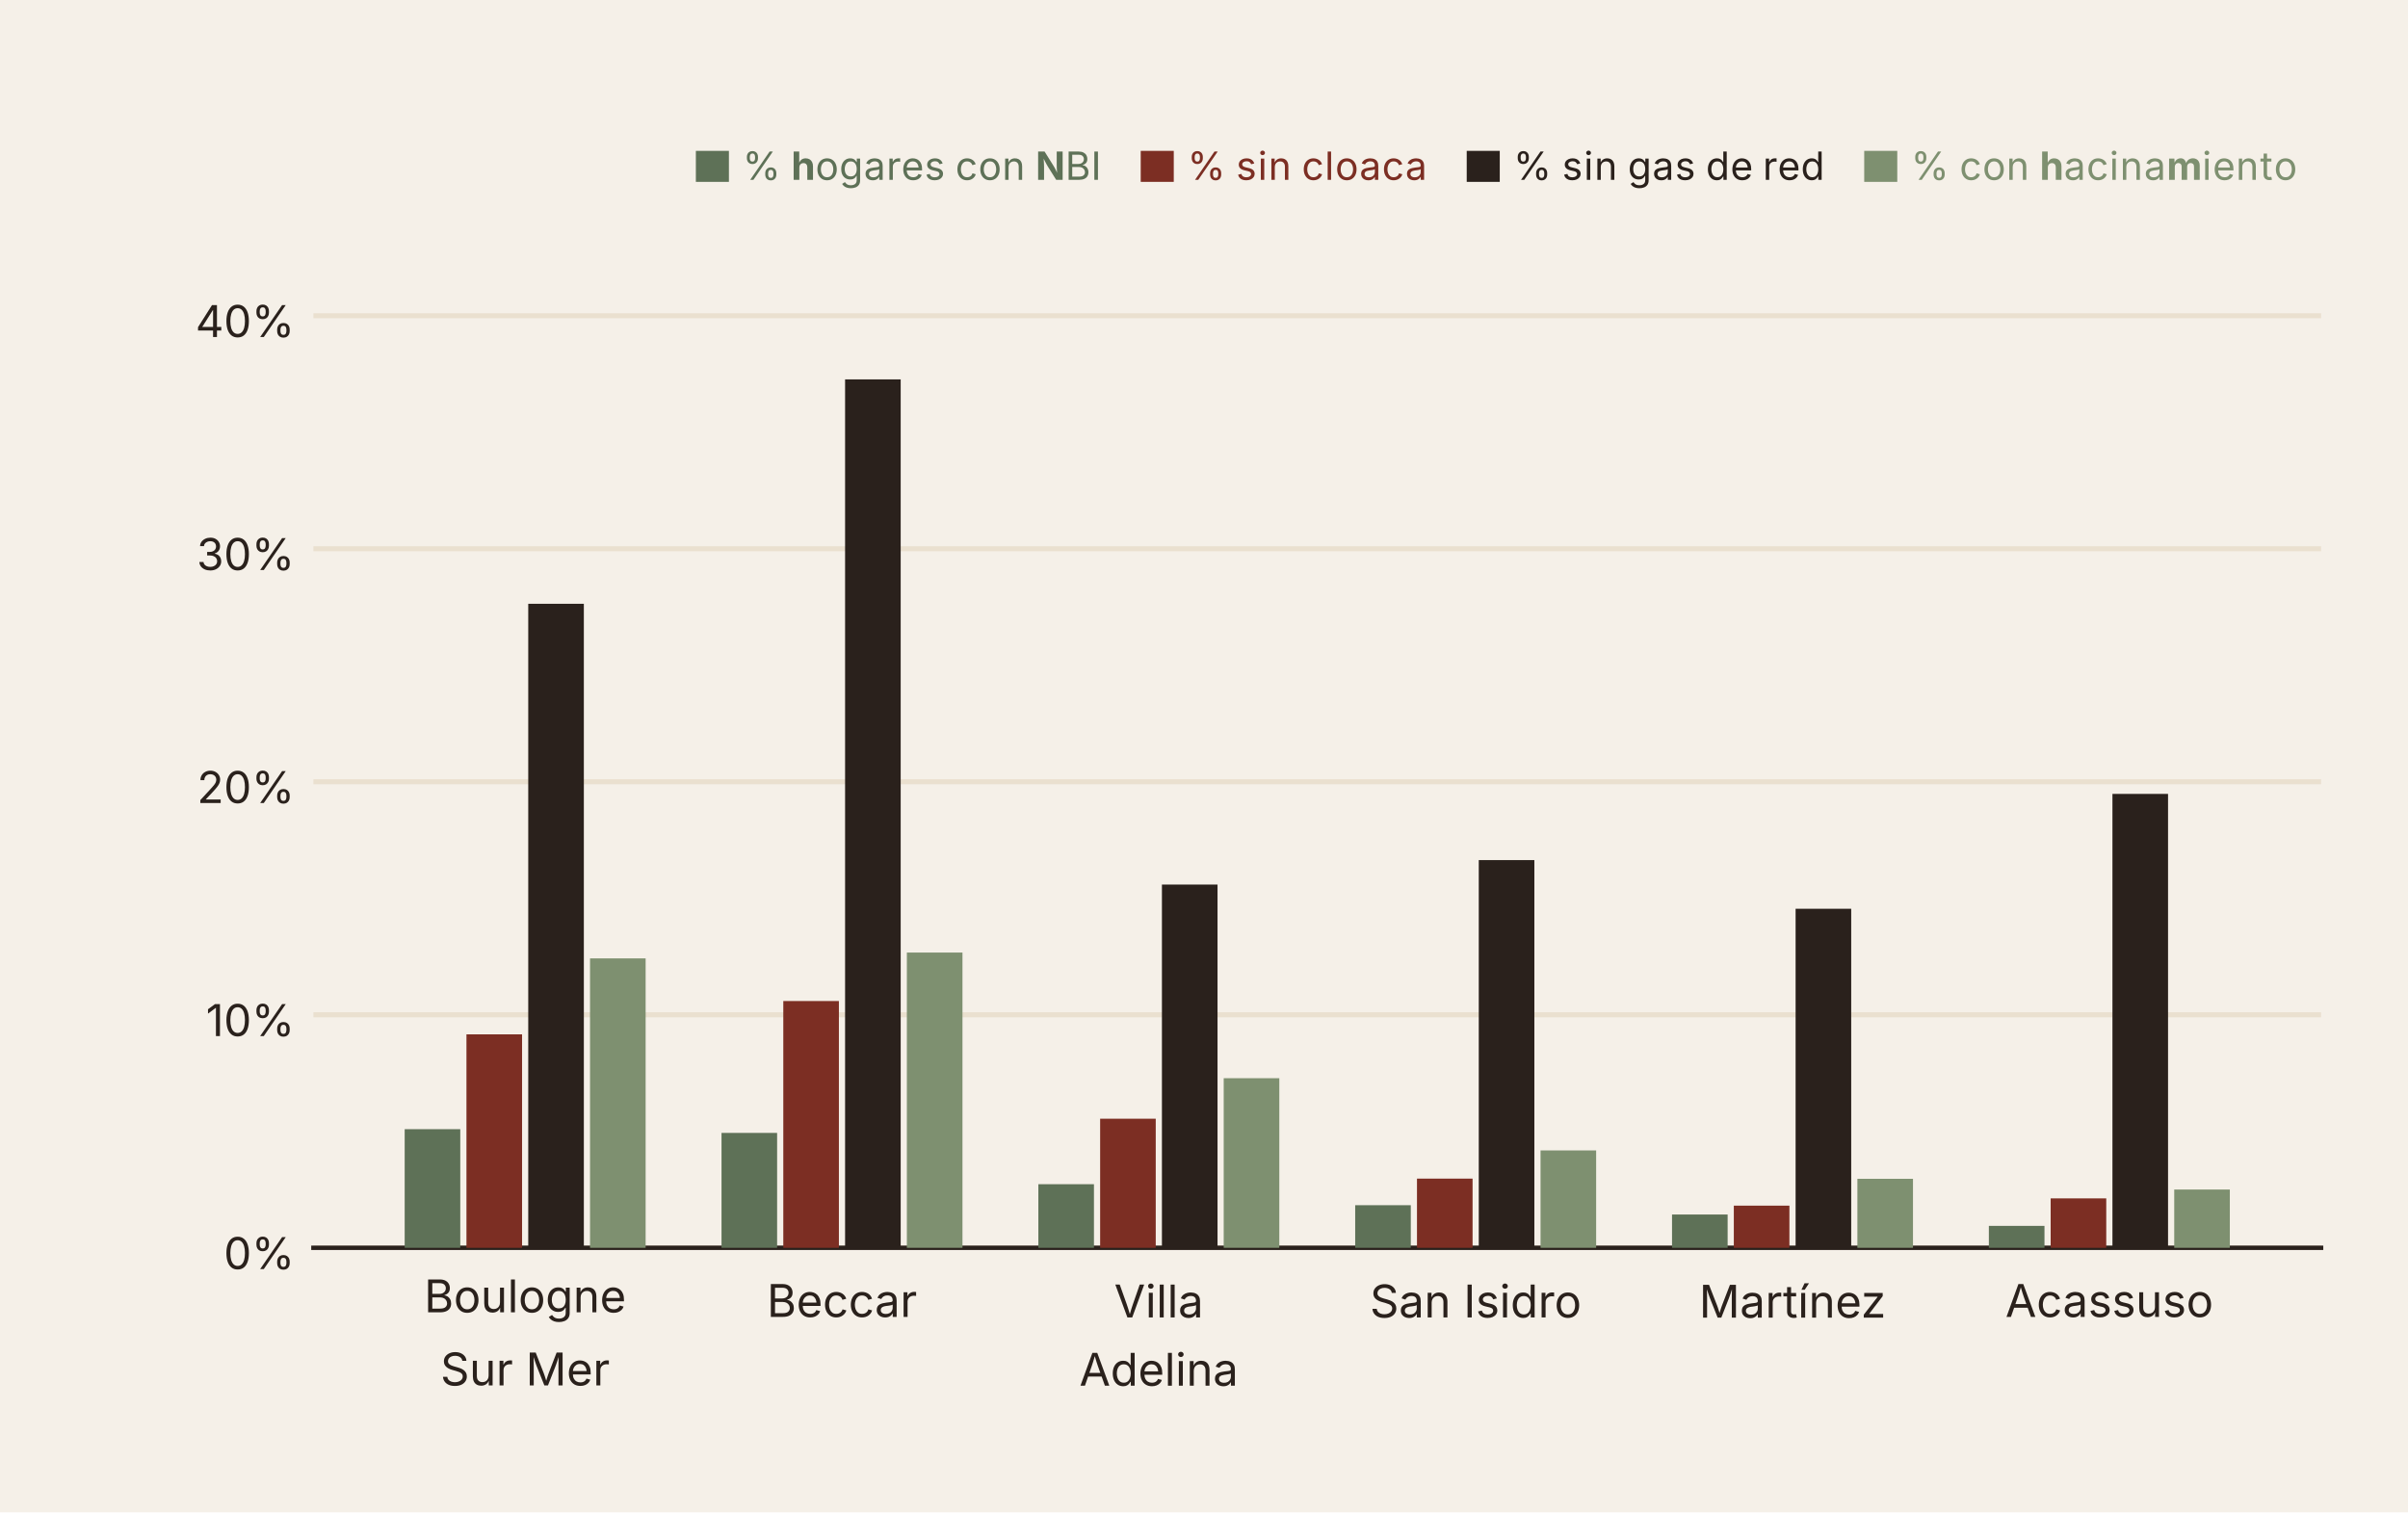
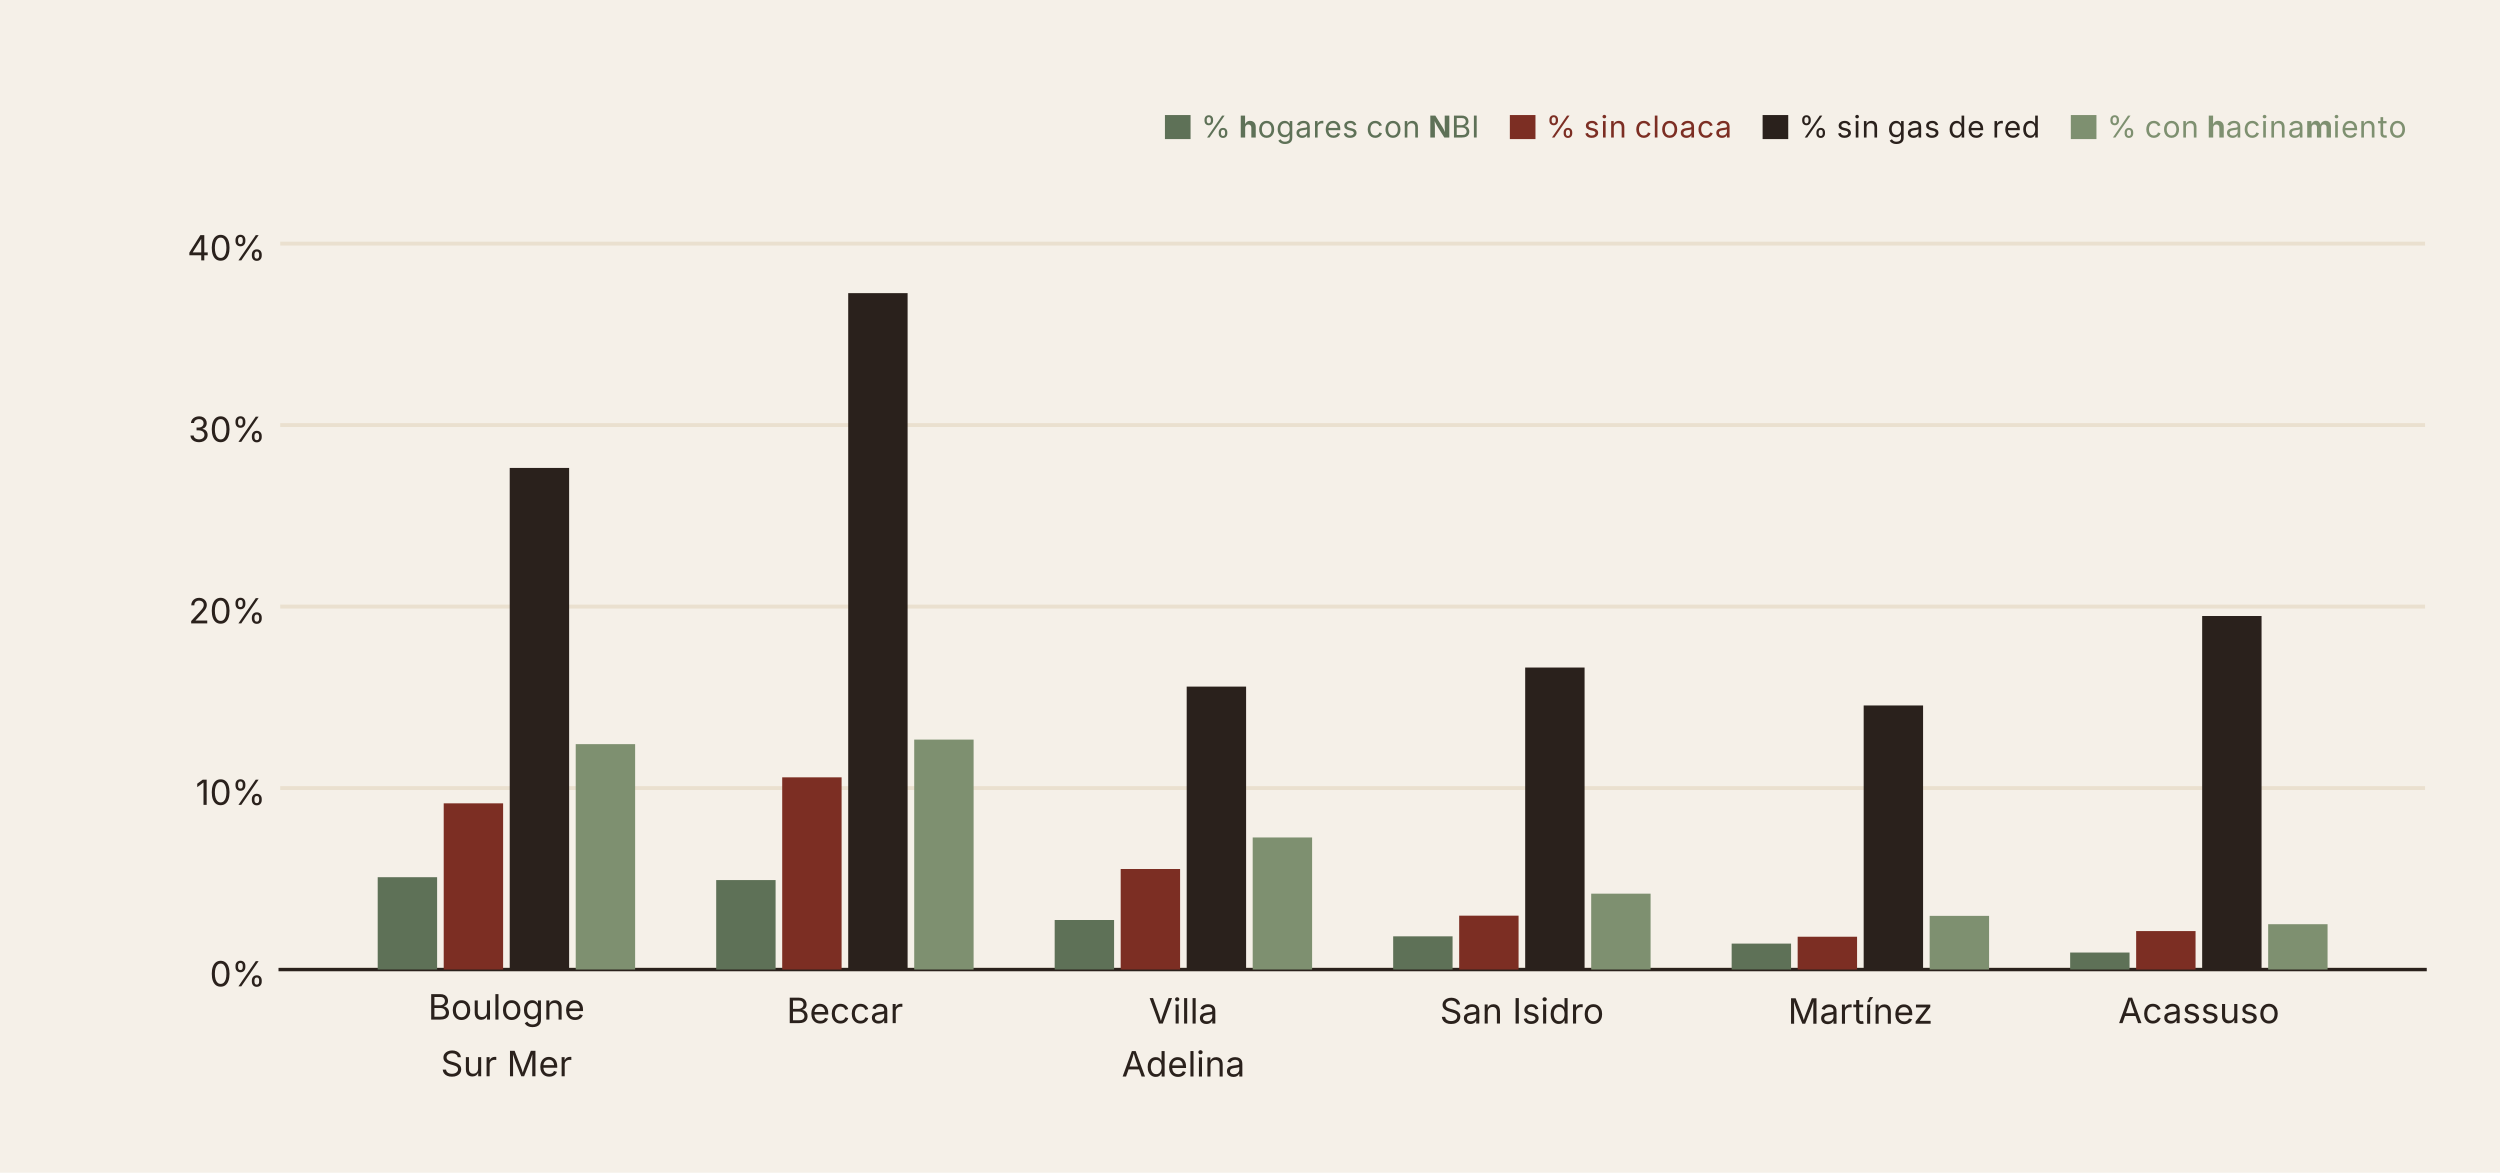
- <svg xmlns="http://www.w3.org/2000/svg" xmlns:xlink="http://www.w3.org/1999/xlink" width="384pt" height="241.2pt" viewBox="0 0 384 241.2" version="1.1">
+ <svg xmlns="http://www.w3.org/2000/svg" xmlns:xlink="http://www.w3.org/1999/xlink" width="514.175pt" height="241.2pt" viewBox="0 0 514.175 241.2" version="1.1">
  <defs>
    <style type="text/css">*{stroke-linejoin: round; stroke-linecap: butt}</style>
  </defs>
  <g id="figure_1">
    <g id="patch_1">
-       <path d="M 0 241.2  L 384 241.2  L 384 0  L 0 0  z " style="fill: #f5f0e8" />
+       <path d="M 0 241.2  L 514.175 241.2  L 514.175 0  L 0 0  z " style="fill: #f5f0e8" />
    </g>
    <g id="axes_1">
      <g id="patch_2">
-         <path d="M 49.98 199.01  L 370.14 199.01  L 370.14 18.954  L 49.98 18.954  z " style="fill: #f5f0e8" />
+         <path d="M 57.631 199.41  L 498.762 199.41  L 498.762 18.554  L 57.631 18.554  z " style="fill: #f5f0e8" />
      </g>
      <g id="matplotlib.axis_1">
        <g id="xtick_1">
          <g id="line2d_1" />
          <g id="text_1">
-             <g style="fill: #2a211c" transform="translate(67.63802 209.2974) scale(0.072 -0.072)">
+             <g style="fill: #2a211c" transform="translate(88.047 209.697) scale(0.072 -0.072)">
              <defs>
                <path id="Inter-Regular-41" d="M 563 0  L 563 4656  L 2213 4656  Q 2700 4656 3017 4489  Q 3334 4322 3489 4042  Q 3644 3763 3644 3422  Q 3644 3122 3537 2926  Q 3431 2731 3257 2615  Q 3084 2500 2881 2444  L 2881 2400  Q 3100 2388 3317 2250  Q 3534 2113 3679 1859  Q 3825 1606 3825 1241  Q 3825 891 3664 609  Q 3503 328 3159 164  Q 2816 0 2266 0  L 563 0  z M 1156 525  L 2250 525  Q 2794 525 3023 734  Q 3253 944 3253 1247  Q 3253 1481 3134 1678  Q 3016 1875 2798 1994  Q 2581 2113 2281 2113  L 1156 2113  L 1156 525  z M 1156 2613  L 2181 2613  Q 2431 2613 2634 2711  Q 2838 2809 2956 2989  Q 3075 3169 3075 3409  Q 3075 3713 2864 3922  Q 2653 4131 2200 4131  L 1156 4131  L 1156 2613  z " transform="scale(0.015625)" />
                <path id="Inter-Regular-316" d="M 1916 -75  Q 1441 -75 1083 150  Q 725 375 525 781  Q 325 1188 325 1725  Q 325 2272 525 2680  Q 725 3088 1083 3313  Q 1441 3538 1916 3538  Q 2394 3538 2753 3313  Q 3113 3088 3313 2680  Q 3513 2272 3513 1725  Q 3513 1188 3313 781  Q 3113 375 2753 150  Q 2394 -75 1916 -75  z M 1916 428  Q 2269 428 2497 609  Q 2725 791 2834 1086  Q 2944 1381 2944 1725  Q 2944 2072 2834 2370  Q 2725 2669 2497 2851  Q 2269 3034 1916 3034  Q 1566 3034 1341 2851  Q 1116 2669 1006 2372  Q 897 2075 897 1725  Q 897 1381 1006 1086  Q 1116 791 1341 609  Q 1566 428 1916 428  z " transform="scale(0.015625)" />
                <path id="Inter-Regular-393" d="M 1678 -44  Q 1325 -44 1058 101  Q 791 247 642 540  Q 494 834 494 1275  L 494 3494  L 1056 3494  L 1056 1322  Q 1056 919 1268 691  Q 1481 463 1847 463  Q 2097 463 2295 572  Q 2494 681 2609 892  Q 2725 1103 2725 1400  L 2725 3494  L 3291 3494  L 3291 0  L 2747 0  L 2747 847  L 2822 847  Q 2659 356 2361 156  Q 2063 -44 1678 -44  z " transform="scale(0.015625)" />
                <path id="Inter-Regular-2e0" d="M 1056 4656  L 1056 0  L 494 0  L 494 4656  L 1056 4656  z " transform="scale(0.015625)" />
                <path id="Inter-Regular-292" d="M 1909 -1381  Q 1522 -1381 1239 -1282  Q 956 -1184 768 -1021  Q 581 -859 472 -669  L 928 -375  Q 1003 -475 1114 -597  Q 1225 -719 1414 -805  Q 1603 -891 1909 -891  Q 2328 -891 2598 -691  Q 2869 -491 2869 -59  L 2869 641  L 2816 641  Q 2756 541 2648 403  Q 2541 266 2339 161  Q 2138 56 1800 56  Q 1381 56 1047 254  Q 713 453 519 834  Q 325 1216 325 1763  Q 325 2303 515 2701  Q 706 3100 1042 3319  Q 1378 3538 1813 3538  Q 2150 3538 2351 3427  Q 2553 3316 2662 3172  Q 2772 3028 2831 2934  L 2884 2934  L 2884 3494  L 3431 3494  L 3431 -91  Q 3431 -541 3228 -827  Q 3025 -1113 2679 -1247  Q 2334 -1381 1909 -1381  z M 1894 556  Q 2213 556 2431 701  Q 2650 847 2762 1120  Q 2875 1394 2875 1775  Q 2875 2147 2764 2430  Q 2653 2713 2434 2873  Q 2216 3034 1894 3034  Q 1563 3034 1341 2864  Q 1119 2694 1008 2409  Q 897 2125 897 1775  Q 897 1416 1009 1141  Q 1122 866 1344 711  Q 1566 556 1894 556  z " transform="scale(0.015625)" />
                <path id="Inter-Regular-305" d="M 1056 2094  L 1056 0  L 494 0  L 494 3494  L 1034 3494  L 1038 2647  L 959 2647  Q 1119 3131 1414 3334  Q 1709 3538 2106 3538  Q 2459 3538 2725 3392  Q 2991 3247 3139 2955  Q 3288 2663 3288 2219  L 3288 0  L 2725 0  L 2725 2172  Q 2725 2575 2514 2803  Q 2303 3031 1938 3031  Q 1688 3031 1488 2922  Q 1288 2813 1172 2603  Q 1056 2394 1056 2094  z " transform="scale(0.015625)" />
                <path id="Inter-Regular-266" d="M 1963 -75  Q 1456 -75 1089 150  Q 722 375 523 778  Q 325 1181 325 1719  Q 325 2256 519 2665  Q 713 3075 1067 3306  Q 1422 3538 1897 3538  Q 2175 3538 2445 3445  Q 2716 3353 2936 3148  Q 3156 2944 3287 2609  Q 3419 2275 3419 1791  L 3419 1556  L 706 1556  L 706 2031  L 3116 2031  L 2853 1856  Q 2853 2200 2745 2467  Q 2638 2734 2425 2886  Q 2213 3038 1897 3038  Q 1581 3038 1356 2883  Q 1131 2728 1012 2479  Q 894 2231 894 1947  L 894 1631  Q 894 1244 1028 973  Q 1163 703 1405 564  Q 1647 425 1966 425  Q 2172 425 2340 484  Q 2509 544 2631 664  Q 2753 784 2819 963  L 3363 813  Q 3281 550 3087 350  Q 2894 150 2608 37  Q 2322 -75 1963 -75  z " transform="scale(0.015625)" />
              </defs>
              <use xlink:href="#Inter-Regular-41" />
              <use xlink:href="#Inter-Regular-316" transform="translate(65.4375 0)" />
              <use xlink:href="#Inter-Regular-393" transform="translate(125.4062 0)" />
              <use xlink:href="#Inter-Regular-2e0" transform="translate(184.5312 0)" />
              <use xlink:href="#Inter-Regular-316" transform="translate(208.75 0)" />
              <use xlink:href="#Inter-Regular-292" transform="translate(268.7188 0)" />
              <use xlink:href="#Inter-Regular-305" transform="translate(330.0469 0)" />
              <use xlink:href="#Inter-Regular-266" transform="translate(389.125 0)" />
            </g>
-             <g style="fill: #2a211c" transform="translate(70.23396 220.9537) scale(0.072 -0.072)">
+             <g style="fill: #2a211c" transform="translate(90.64294 221.3533) scale(0.072 -0.072)">
              <defs>
                <path id="Inter-Regular-18d" d="M 2053 -81  Q 1550 -81 1179 81  Q 809 244 600 536  Q 391 828 363 1219  L 972 1219  Q 997 956 1150 786  Q 1303 616 1542 533  Q 1781 450 2053 450  Q 2369 450 2620 553  Q 2872 656 3019 843  Q 3166 1031 3166 1278  Q 3166 1503 3039 1643  Q 2913 1784 2703 1875  Q 2494 1966 2244 2034  L 1681 2194  Q 1119 2353 806 2650  Q 494 2947 494 3409  Q 494 3803 706 4098  Q 919 4394 1281 4556  Q 1644 4719 2094 4719  Q 2553 4719 2906 4556  Q 3259 4394 3464 4114  Q 3669 3834 3681 3481  L 3100 3481  Q 3059 3822 2775 4008  Q 2491 4194 2075 4194  Q 1775 4194 1548 4095  Q 1322 3997 1197 3826  Q 1072 3656 1072 3438  Q 1072 3194 1223 3045  Q 1375 2897 1583 2814  Q 1791 2731 1959 2684  L 2425 2556  Q 2613 2506 2839 2418  Q 3066 2331 3272 2186  Q 3478 2041 3611 1817  Q 3744 1594 3744 1269  Q 3744 888 3545 581  Q 3347 275 2969 97  Q 2591 -81 2053 -81  z " transform="scale(0.015625)" />
                <path id="Inter-Regular-354" d="M 494 0  L 494 3494  L 1038 3494  L 1038 2956  L 1075 2956  Q 1172 3222 1420 3383  Q 1669 3544 1981 3544  Q 2044 3544 2130 3541  Q 2216 3538 2266 3534  L 2266 2969  Q 2241 2975 2141 2987  Q 2041 3000 1928 3000  Q 1678 3000 1479 2895  Q 1281 2791 1168 2608  Q 1056 2425 1056 2188  L 1056 0  L 494 0  z " transform="scale(0.015625)" />
                <path id="Inter-Regular-6f1" transform="scale(0.015625)" />
                <path id="Inter-Regular-124" d="M 563 0  L 563 4656  L 1406 4656  L 2553 1719  Q 2594 1616 2645 1461  Q 2697 1306 2755 1125  Q 2813 944 2866 764  Q 2919 584 2959 431  L 2828 431  Q 2872 575 2925 751  Q 2978 928 3036 1111  Q 3094 1294 3147 1453  Q 3200 1613 3241 1719  L 4372 4656  L 5219 4656  L 5219 0  L 4634 0  L 4634 2659  Q 4634 2803 4636 2987  Q 4638 3172 4642 3375  Q 4647 3578 4651 3787  Q 4656 3997 4659 4194  L 4709 4194  Q 4644 3978 4570 3754  Q 4497 3531 4426 3323  Q 4356 3116 4293 2944  Q 4231 2772 4188 2659  L 3147 0  L 2631 0  L 1575 2659  Q 1531 2769 1472 2936  Q 1413 3103 1342 3308  Q 1272 3513 1197 3739  Q 1122 3966 1044 4194  L 1100 4194  Q 1106 4019 1111 3816  Q 1116 3613 1119 3405  Q 1122 3197 1125 3005  Q 1128 2813 1128 2659  L 1128 0  L 563 0  z " transform="scale(0.015625)" />
              </defs>
              <use xlink:href="#Inter-Regular-18d" />
              <use xlink:href="#Inter-Regular-393" transform="translate(64.15625 0)" />
              <use xlink:href="#Inter-Regular-354" transform="translate(123.2812 0)" />
              <use xlink:href="#Inter-Regular-6f1" transform="translate(160.9219 0)" />
              <use xlink:href="#Inter-Regular-124" transform="translate(189.0469 0)" />
              <use xlink:href="#Inter-Regular-266" transform="translate(279.375 0)" />
              <use xlink:href="#Inter-Regular-354" transform="translate(337.6719 0)" />
            </g>
          </g>
        </g>
        <g id="xtick_2">
          <g id="line2d_2" />
          <g id="text_2">
-             <g style="fill: #2a211c" transform="translate(122.2916 210.0286) scale(0.072 -0.072)">
+             <g style="fill: #2a211c" transform="translate(161.7916 210.4282) scale(0.072 -0.072)">
              <defs>
                <path id="Inter-Regular-24a" d="M 1916 -75  Q 1441 -75 1083 150  Q 725 375 525 781  Q 325 1188 325 1725  Q 325 2272 525 2680  Q 725 3088 1083 3313  Q 1441 3538 1916 3538  Q 2169 3538 2394 3472  Q 2619 3406 2805 3282  Q 2991 3159 3125 2979  Q 3259 2800 3331 2572  L 2791 2419  Q 2753 2553 2675 2665  Q 2597 2778 2486 2861  Q 2375 2944 2231 2989  Q 2088 3034 1916 3034  Q 1566 3034 1341 2851  Q 1116 2669 1006 2372  Q 897 2075 897 1725  Q 897 1381 1006 1086  Q 1116 791 1341 609  Q 1566 428 1916 428  Q 2091 428 2237 475  Q 2384 522 2498 608  Q 2613 694 2691 812  Q 2769 931 2806 1072  L 3344 919  Q 3275 684 3139 501  Q 3003 319 2815 189  Q 2628 59 2400 -8  Q 2172 -75 1916 -75  z " transform="scale(0.015625)" />
                <path id="Inter-Regular-1fb" d="M 1472 -81  Q 1141 -81 870 44  Q 600 169 440 409  Q 281 650 281 994  Q 281 1294 400 1481  Q 519 1669 717 1776  Q 916 1884 1156 1937  Q 1397 1991 1641 2022  Q 1953 2063 2150 2084  Q 2347 2106 2442 2159  Q 2538 2213 2538 2341  L 2538 2359  Q 2538 2578 2456 2729  Q 2375 2881 2212 2962  Q 2050 3044 1806 3044  Q 1556 3044 1378 2966  Q 1200 2888 1089 2770  Q 978 2653 922 2531  L 381 2709  Q 516 3028 744 3208  Q 972 3388 1247 3463  Q 1522 3538 1791 3538  Q 1966 3538 2189 3495  Q 2413 3453 2620 3328  Q 2828 3203 2964 2958  Q 3100 2713 3100 2303  L 3100 0  L 2547 0  L 2547 475  L 2509 475  Q 2450 353 2319 223  Q 2188 94 1978 6  Q 1769 -81 1472 -81  z M 1569 416  Q 1881 416 2097 537  Q 2313 659 2425 854  Q 2538 1050 2538 1263  L 2538 1747  Q 2503 1706 2387 1673  Q 2272 1641 2123 1616  Q 1975 1591 1836 1573  Q 1697 1556 1616 1547  Q 1413 1522 1236 1461  Q 1059 1400 953 1283  Q 847 1166 847 966  Q 847 784 940 662  Q 1034 541 1196 478  Q 1359 416 1569 416  z " transform="scale(0.015625)" />
              </defs>
              <use xlink:href="#Inter-Regular-41" />
              <use xlink:href="#Inter-Regular-266" transform="translate(65.4375 0)" />
              <use xlink:href="#Inter-Regular-24a" transform="translate(123.7344 0)" />
              <use xlink:href="#Inter-Regular-24a" transform="translate(180.8594 0)" />
              <use xlink:href="#Inter-Regular-1fb" transform="translate(238.9688 0)" />
              <use xlink:href="#Inter-Regular-354" transform="translate(295.125 0)" />
            </g>
          </g>
        </g>
        <g id="xtick_3">
          <g id="line2d_3" />
          <g id="text_3">
-             <g style="fill: #2a211c" transform="translate(177.6758 210.1147) scale(0.072 -0.072)">
+             <g style="fill: #2a211c" transform="translate(236.2668 210.5143) scale(0.072 -0.072)">
              <defs>
                <path id="Inter-Regular-1c8" d="M 1875 0  L 163 4656  L 788 4656  L 1772 1894  Q 1856 1656 1982 1259  Q 2109 863 2278 281  L 2163 281  Q 2331 878 2456 1267  Q 2581 1656 2663 1894  L 3622 4656  L 4253 4656  L 2559 0  L 1875 0  z " transform="scale(0.015625)" />
                <path id="Inter-Regular-2b1" d="M 494 0  L 494 3494  L 1056 3494  L 1056 0  L 494 0  z M 778 4066  Q 619 4066 503 4175  Q 387 4284 387 4438  Q 387 4594 503 4701  Q 619 4809 778 4809  Q 940 4809 1056 4701  Q 1172 4594 1172 4438  Q 1172 4284 1056 4175  Q 940 4066 778 4066  z " transform="scale(0.015625)" />
              </defs>
              <use xlink:href="#Inter-Regular-1c8" />
              <use xlink:href="#Inter-Regular-2b1" transform="translate(69 0)" />
              <use xlink:href="#Inter-Regular-2e0" transform="translate(93.21875 0)" />
              <use xlink:href="#Inter-Regular-2e0" transform="translate(117.4375 0)" />
              <use xlink:href="#Inter-Regular-1fb" transform="translate(141.6562 0)" />
            </g>
-             <g style="fill: #2a211c" transform="translate(172.1177 221.0044) scale(0.072 -0.072)">
+             <g style="fill: #2a211c" transform="translate(230.7088 221.404) scale(0.072 -0.072)">
              <defs>
                <path id="Inter-Regular-2" d="M 163 0  L 1853 4656  L 2541 4656  L 4253 0  L 3628 0  L 2641 2763  Q 2550 3019 2429 3401  Q 2309 3784 2138 4378  L 2250 4378  Q 2081 3778 1957 3389  Q 1834 3000 1753 2763  L 794 0  L 163 0  z M 1013 1300  L 1013 1819  L 3403 1819  L 3403 1300  L 1013 1300  z " transform="scale(0.015625)" />
                <path id="Inter-Regular-255" d="M 1803 -75  Q 1369 -75 1034 147  Q 700 369 512 775  Q 325 1181 325 1738  Q 325 2291 514 2695  Q 703 3100 1037 3319  Q 1372 3538 1806 3538  Q 2147 3538 2347 3425  Q 2547 3313 2655 3170  Q 2763 3028 2819 2934  L 2863 2934  L 2863 4656  L 3425 4656  L 3425 0  L 2881 0  L 2881 541  L 2819 541  Q 2763 444 2652 298  Q 2541 153 2339 39  Q 2138 -75 1803 -75  z M 1888 428  Q 2206 428 2425 595  Q 2644 763 2756 1059  Q 2869 1356 2869 1744  Q 2869 2131 2758 2420  Q 2647 2709 2428 2871  Q 2209 3034 1888 3034  Q 1556 3034 1336 2862  Q 1116 2691 1006 2398  Q 897 2106 897 1744  Q 897 1378 1008 1079  Q 1119 781 1341 604  Q 1563 428 1888 428  z " transform="scale(0.015625)" />
              </defs>
              <use xlink:href="#Inter-Regular-2" />
              <use xlink:href="#Inter-Regular-255" transform="translate(69 0)" />
              <use xlink:href="#Inter-Regular-266" transform="translate(130.2344 0)" />
              <use xlink:href="#Inter-Regular-2e0" transform="translate(188.5312 0)" />
              <use xlink:href="#Inter-Regular-2b1" transform="translate(212.75 0)" />
              <use xlink:href="#Inter-Regular-305" transform="translate(236.9688 0)" />
              <use xlink:href="#Inter-Regular-1fb" transform="translate(296.0469 0)" />
            </g>
          </g>
        </g>
        <g id="xtick_4">
          <g id="line2d_4" />
          <g id="text_4">
-             <g style="fill: #2a211c" transform="translate(218.4547 210.1147) scale(0.072 -0.072)">
+             <g style="fill: #2a211c" transform="translate(296.1368 210.5143) scale(0.072 -0.072)">
              <defs>
                <path id="Inter-Regular-c5" d="M 1156 4656  L 1156 0  L 563 0  L 563 4656  L 1156 4656  z " transform="scale(0.015625)" />
                <path id="Inter-Regular-367" d="M 1681 -75  Q 1322 -75 1042 29  Q 763 134 581 340  Q 400 547 338 847  L 872 975  Q 947 688 1155 553  Q 1363 419 1675 419  Q 2041 419 2258 575  Q 2475 731 2475 947  Q 2475 1128 2348 1248  Q 2222 1369 1963 1428  L 1381 1566  Q 906 1678 675 1914  Q 444 2150 444 2519  Q 444 2819 612 3048  Q 781 3278 1073 3408  Q 1366 3538 1738 3538  Q 2097 3538 2348 3430  Q 2600 3322 2758 3133  Q 2916 2944 2994 2697  L 2484 2566  Q 2413 2753 2245 2906  Q 2078 3059 1741 3059  Q 1428 3059 1220 2915  Q 1013 2772 1013 2553  Q 1013 2359 1153 2242  Q 1294 2125 1600 2053  L 2128 1928  Q 2603 1816 2831 1580  Q 3059 1344 3059 984  Q 3059 678 2886 439  Q 2713 200 2402 62  Q 2091 -75 1681 -75  z " transform="scale(0.015625)" />
              </defs>
              <use xlink:href="#Inter-Regular-18d" />
              <use xlink:href="#Inter-Regular-1fb" transform="translate(64.15625 0)" />
              <use xlink:href="#Inter-Regular-305" transform="translate(120.3125 0)" />
              <use xlink:href="#Inter-Regular-6f1" transform="translate(179.3906 0)" />
              <use xlink:href="#Inter-Regular-c5" transform="translate(207.5156 0)" />
              <use xlink:href="#Inter-Regular-367" transform="translate(234.375 0)" />
              <use xlink:href="#Inter-Regular-2b1" transform="translate(287.1562 0)" />
              <use xlink:href="#Inter-Regular-255" transform="translate(311.375 0)" />
              <use xlink:href="#Inter-Regular-354" transform="translate(372.6094 0)" />
              <use xlink:href="#Inter-Regular-316" transform="translate(408.5938 0)" />
            </g>
          </g>
        </g>
        <g id="xtick_5">
          <g id="line2d_5" />
          <g id="text_5">
-             <g style="fill: #2a211c" transform="translate(270.9539 210.1485) scale(0.072 -0.072)">
+             <g style="fill: #2a211c" transform="translate(367.727 210.5481) scale(0.072 -0.072)">
              <defs>
                <path id="Inter-Regular-379" d="M 1869 3494  L 1869 3013  L 63 3013  L 63 3494  L 1869 3494  z M 588 4325  L 1150 4325  L 1150 906  Q 1150 672 1245 564  Q 1341 456 1563 456  Q 1616 456 1698 468  Q 1781 481 1850 494  L 1966 19  Q 1878 -13 1767 -28  Q 1656 -44 1547 -44  Q 1094 -44 841 195  Q 588 434 588 863  L 588 4325  z " transform="scale(0.015625)" />
                <path id="Inter-Regular-2bb" d="M 494 0  L 494 3494  L 1056 3494  L 1056 0  L 494 0  z M 531 3950  L 969 4869  L 1597 4869  L 990 3950  L 531 3950  z " transform="scale(0.015625)" />
                <path id="Inter-Regular-3fe" d="M 394 0  L 394 419  L 2353 2938  L 2353 2972  L 456 2972  L 456 3494  L 3078 3494  L 3078 3047  L 1175 556  L 1175 522  L 3141 522  L 3141 0  L 394 0  z " transform="scale(0.015625)" />
              </defs>
              <use xlink:href="#Inter-Regular-124" />
              <use xlink:href="#Inter-Regular-1fb" transform="translate(90.32812 0)" />
              <use xlink:href="#Inter-Regular-354" transform="translate(146.4844 0)" />
              <use xlink:href="#Inter-Regular-379" transform="translate(185.6875 0)" />
              <use xlink:href="#Inter-Regular-2bb" transform="translate(218.4062 0)" />
              <use xlink:href="#Inter-Regular-305" transform="translate(242.625 0)" />
              <use xlink:href="#Inter-Regular-266" transform="translate(301.7031 0)" />
              <use xlink:href="#Inter-Regular-3fe" transform="translate(358.5312 0)" />
            </g>
          </g>
        </g>
        <g id="xtick_6">
          <g id="line2d_6" />
          <g id="text_6">
-             <g style="fill: #2a211c" transform="translate(319.7895 210.0286) scale(0.072 -0.072)">
+             <g style="fill: #2a211c" transform="translate(435.6536 210.4282) scale(0.072 -0.072)">
              <use xlink:href="#Inter-Regular-2" />
              <use xlink:href="#Inter-Regular-24a" transform="translate(69 0)" />
              <use xlink:href="#Inter-Regular-1fb" transform="translate(127.1094 0)" />
              <use xlink:href="#Inter-Regular-367" transform="translate(183.2656 0)" />
              <use xlink:href="#Inter-Regular-367" transform="translate(236.0469 0)" />
              <use xlink:href="#Inter-Regular-393" transform="translate(288.8281 0)" />
              <use xlink:href="#Inter-Regular-367" transform="translate(347.9531 0)" />
              <use xlink:href="#Inter-Regular-316" transform="translate(400.7344 0)" />
            </g>
          </g>
        </g>
      </g>
      <g id="matplotlib.axis_2">
        <g id="ytick_1">
          <g id="line2d_7">
-             <path d="M 49.98 199.01  L 370.14 199.01  " clip-path="url(#p284c8c6809)" style="fill: none; stroke: #eae0cf; stroke-width: 0.8; stroke-linecap: square" />
+             <path d="M 57.631 199.41  L 498.762 199.41  " clip-path="url(#p9a459e04ba)" style="fill: none; stroke: #eae0cf; stroke-width: 0.8; stroke-linecap: square" />
          </g>
          <g id="line2d_8" />
          <g id="text_7">
-             <g style="fill: #2a211c" transform="translate(35.69031 202.401) scale(0.07 -0.07)">
+             <g style="fill: #2a211c" transform="translate(43.13156 202.8636) scale(0.0713 -0.0713)">
              <defs>
                <path id="Inter-Regular-53d" d="M 2019 -63  Q 1500 -63 1134 218  Q 769 500 575 1033  Q 381 1566 381 2325  Q 381 3081 576 3615  Q 772 4150 1137 4434  Q 1503 4719 2019 4719  Q 2534 4719 2901 4434  Q 3269 4150 3462 3615  Q 3656 3081 3656 2325  Q 3656 1569 3464 1034  Q 3272 500 2906 218  Q 2541 -63 2019 -63  z M 2019 456  Q 2359 456 2596 678  Q 2834 900 2959 1317  Q 3084 1734 3084 2325  Q 3084 2919 2959 3339  Q 2834 3759 2596 3981  Q 2359 4203 2019 4203  Q 1678 4203 1440 3979  Q 1203 3756 1078 3337  Q 953 2919 953 2325  Q 953 1734 1078 1317  Q 1203 900 1440 678  Q 1678 456 2019 456  z " transform="scale(0.015625)" />
                <path id="Inter-Regular-6d0" d="M 1634 2597  Q 1338 2597 1133 2726  Q 928 2856 823 3072  Q 719 3288 719 3544  L 719 3788  Q 719 4044 825 4258  Q 931 4472 1136 4601  Q 1341 4731 1634 4731  Q 1934 4731 2136 4601  Q 2338 4472 2441 4258  Q 2544 4044 2544 3788  L 2544 3544  Q 2544 3288 2439 3072  Q 2334 2856 2132 2726  Q 1931 2597 1634 2597  z M 1634 3006  Q 1872 3006 1969 3170  Q 2066 3334 2066 3544  L 2066 3788  Q 2066 3994 1972 4159  Q 1878 4325 1634 4325  Q 1400 4325 1298 4159  Q 1197 3994 1197 3788  L 1197 3544  Q 1197 3334 1295 3170  Q 1394 3006 1634 3006  z M 4656 -91  Q 4359 -91 4154 39  Q 3950 169 3845 384  Q 3741 600 3741 856  L 3741 1100  Q 3741 1356 3847 1570  Q 3953 1784 4158 1914  Q 4363 2044 4656 2044  Q 4956 2044 5159 1914  Q 5363 1784 5464 1570  Q 5566 1356 5566 1100  L 5566 856  Q 5566 600 5461 384  Q 5356 169 5154 39  Q 4953 -91 4656 -91  z M 4656 319  Q 4894 319 4991 483  Q 5088 647 5088 856  L 5088 1100  Q 5088 1306 4994 1472  Q 4900 1638 4656 1638  Q 4422 1638 4320 1472  Q 4219 1306 4219 1100  L 4219 856  Q 4219 647 4317 483  Q 4416 319 4656 319  z M 1263 0  L 4463 4656  L 4991 4656  L 1791 0  L 1263 0  z " transform="scale(0.015625)" />
              </defs>
              <use xlink:href="#Inter-Regular-53d" />
              <use xlink:href="#Inter-Regular-6d0" transform="translate(63.09375 0)" />
            </g>
          </g>
        </g>
        <g id="ytick_2">
          <g id="line2d_9">
-             <path d="M 49.98 161.848  L 370.14 161.848  " clip-path="url(#p284c8c6809)" style="fill: none; stroke: #eae0cf; stroke-width: 0.8; stroke-linecap: square" />
+             <path d="M 57.631 162.082  L 498.762 162.082  " clip-path="url(#p9a459e04ba)" style="fill: none; stroke: #eae0cf; stroke-width: 0.8; stroke-linecap: square" />
          </g>
          <g id="line2d_10" />
          <g id="text_8">
-             <g style="fill: #2a211c" transform="translate(32.84328 165.2384) scale(0.07 -0.07)">
+             <g style="fill: #2a211c" transform="translate(40.23166 165.5361) scale(0.0713 -0.0713)">
              <defs>
                <path id="Inter-Regular-53e" d="M 2041 4656  L 2041 0  L 1456 0  L 1456 4106  L 1425 4106  L 300 3272  L 300 3909  L 1313 4656  L 2041 4656  z " transform="scale(0.015625)" />
              </defs>
              <use xlink:href="#Inter-Regular-53e" />
              <use xlink:href="#Inter-Regular-53d" transform="translate(40.67188 0)" />
              <use xlink:href="#Inter-Regular-6d0" transform="translate(103.7656 0)" />
            </g>
          </g>
        </g>
        <g id="ytick_3">
          <g id="line2d_11">
-             <path d="M 49.98 124.685  L 370.14 124.685  " clip-path="url(#p284c8c6809)" style="fill: none; stroke: #eae0cf; stroke-width: 0.8; stroke-linecap: square" />
+             <path d="M 57.631 124.755  L 498.762 124.755  " clip-path="url(#p9a459e04ba)" style="fill: none; stroke: #eae0cf; stroke-width: 0.8; stroke-linecap: square" />
          </g>
          <g id="line2d_12" />
          <g id="text_9">
-             <g style="fill: #2a211c" transform="translate(31.42141 128.0759) scale(0.07 -0.07)">
+             <g style="fill: #2a211c" transform="translate(38.78338 128.2085) scale(0.0713 -0.0713)">
              <defs>
                <path id="Inter-Regular-53f" d="M 481 0  L 481 428  L 2028 2106  Q 2288 2388 2459 2600  Q 2631 2813 2718 3005  Q 2806 3197 2806 3413  Q 2806 3656 2690 3834  Q 2575 4013 2378 4108  Q 2181 4203 1931 4203  Q 1666 4203 1470 4095  Q 1275 3988 1169 3792  Q 1063 3597 1063 3334  L 494 3334  Q 494 3747 684 4059  Q 875 4372 1203 4545  Q 1531 4719 1947 4719  Q 2363 4719 2683 4545  Q 3003 4372 3186 4078  Q 3369 3784 3369 3419  Q 3369 3166 3278 2927  Q 3188 2688 2959 2384  Q 2731 2081 2319 1644  L 1300 559  L 1300 522  L 3447 522  L 3447 0  L 481 0  z " transform="scale(0.015625)" />
              </defs>
              <use xlink:href="#Inter-Regular-53f" />
              <use xlink:href="#Inter-Regular-53d" transform="translate(60.98438 0)" />
              <use xlink:href="#Inter-Regular-6d0" transform="translate(124.0781 0)" />
            </g>
          </g>
        </g>
        <g id="ytick_4">
          <g id="line2d_13">
-             <path d="M 49.98 87.523  L 370.14 87.523  " clip-path="url(#p284c8c6809)" style="fill: none; stroke: #eae0cf; stroke-width: 0.8; stroke-linecap: square" />
+             <path d="M 57.631 87.427  L 498.762 87.427  " clip-path="url(#p9a459e04ba)" style="fill: none; stroke: #eae0cf; stroke-width: 0.8; stroke-linecap: square" />
          </g>
          <g id="line2d_14" />
          <g id="text_10">
-             <g style="fill: #2a211c" transform="translate(31.36672 90.91329) scale(0.07 -0.07)">
+             <g style="fill: #2a211c" transform="translate(38.72767 90.88101) scale(0.0713 -0.0713)">
              <defs>
                <path id="Inter-Regular-541" d="M 1984 -63  Q 1528 -63 1175 93  Q 822 250 614 528  Q 406 806 391 1175  L 991 1175  Q 1009 953 1142 792  Q 1275 631 1492 545  Q 1709 459 1975 459  Q 2269 459 2495 561  Q 2722 663 2853 847  Q 2984 1031 2984 1272  Q 2984 1525 2857 1717  Q 2731 1909 2490 2018  Q 2250 2128 1903 2128  L 1525 2128  L 1525 2644  L 1903 2644  Q 2175 2644 2383 2742  Q 2591 2841 2706 3019  Q 2822 3197 2822 3438  Q 2822 3669 2720 3841  Q 2619 4013 2431 4108  Q 2244 4203 1991 4203  Q 1753 4203 1545 4117  Q 1338 4031 1205 3872  Q 1072 3713 1063 3484  L 491 3484  Q 503 3850 709 4128  Q 916 4406 1255 4562  Q 1594 4719 2003 4719  Q 2438 4719 2752 4544  Q 3066 4369 3234 4084  Q 3403 3800 3403 3469  Q 3403 3075 3195 2800  Q 2988 2525 2631 2419  L 2631 2381  Q 2928 2334 3139 2181  Q 3350 2028 3461 1793  Q 3572 1559 3572 1266  Q 3572 884 3365 584  Q 3159 284 2800 110  Q 2441 -63 1984 -63  z " transform="scale(0.015625)" />
              </defs>
              <use xlink:href="#Inter-Regular-541" />
              <use xlink:href="#Inter-Regular-53d" transform="translate(61.76562 0)" />
              <use xlink:href="#Inter-Regular-6d0" transform="translate(124.8594 0)" />
            </g>
          </g>
        </g>
        <g id="ytick_5">
          <g id="line2d_15">
-             <path d="M 49.98 50.36  L 370.14 50.36  " clip-path="url(#p284c8c6809)" style="fill: none; stroke: #eae0cf; stroke-width: 0.8; stroke-linecap: square" />
+             <path d="M 57.631 50.1  L 498.762 50.1  " clip-path="url(#p9a459e04ba)" style="fill: none; stroke: #eae0cf; stroke-width: 0.8; stroke-linecap: square" />
          </g>
          <g id="line2d_16" />
          <g id="text_11">
-             <g style="fill: #2a211c" transform="translate(31.16875 53.75072) scale(0.07 -0.07)">
+             <g style="fill: #2a211c" transform="translate(38.52603 53.55348) scale(0.0713 -0.0713)">
              <defs>
                <path id="Inter-Regular-542" d="M 375 947  L 375 1431  L 2413 4656  L 2772 4656  L 2772 3913  L 2531 3913  L 1009 1506  L 1009 1469  L 3766 1469  L 3766 947  L 375 947  z M 2566 0  L 2566 1091  L 2569 1319  L 2569 4656  L 3134 4656  L 3134 0  L 2566 0  z " transform="scale(0.015625)" />
              </defs>
              <use xlink:href="#Inter-Regular-542" />
              <use xlink:href="#Inter-Regular-53d" transform="translate(64.59375 0)" />
              <use xlink:href="#Inter-Regular-6d0" transform="translate(127.6875 0)" />
            </g>
          </g>
        </g>
      </g>
      <g id="patch_3">
-         <path d="M 49.98 199.01  L 370.14 199.01  " style="fill: none; stroke: #2a211c; stroke-width: 0.7; stroke-linejoin: miter; stroke-linecap: square" />
+         <path d="M 57.631 199.41  L 498.762 199.41  " style="fill: none; stroke: #2a211c; stroke-width: 0.7; stroke-linejoin: miter; stroke-linecap: square" />
      </g>
      <g id="patch_4">
-         <path d="M 64.533 199.01  L 73.4 199.01  L 73.4 180.095  L 64.533 180.095  z " clip-path="url(#p284c8c6809)" style="fill: #5e7157" />
+         <path d="M 77.682 199.41  L 89.9 199.41  L 89.9 180.41  L 77.682 180.41  z " clip-path="url(#p9a459e04ba)" style="fill: #5e7157" />
      </g>
      <g id="patch_5">
-         <path d="M 115.059 199.01  L 123.926 199.01  L 123.926 180.689  L 115.059 180.689  z " clip-path="url(#p284c8c6809)" style="fill: #5e7157" />
+         <path d="M 147.299 199.41  L 159.517 199.41  L 159.517 181.008  L 147.299 181.008  z " clip-path="url(#p9a459e04ba)" style="fill: #5e7157" />
      </g>
      <g id="patch_6">
-         <path d="M 165.585 199.01  L 174.452 199.01  L 174.452 188.865  L 165.585 188.865  z " clip-path="url(#p284c8c6809)" style="fill: #5e7157" />
+         <path d="M 216.916 199.41  L 229.134 199.41  L 229.134 189.22  L 216.916 189.22  z " clip-path="url(#p9a459e04ba)" style="fill: #5e7157" />
      </g>
      <g id="patch_7">
-         <path d="M 216.11 199.01  L 224.978 199.01  L 224.978 192.21  L 216.11 192.21  z " clip-path="url(#p284c8c6809)" style="fill: #5e7157" />
+         <path d="M 286.533 199.41  L 298.751 199.41  L 298.751 192.579  L 286.533 192.579  z " clip-path="url(#p9a459e04ba)" style="fill: #5e7157" />
      </g>
      <g id="patch_8">
-         <path d="M 266.636 199.01  L 275.504 199.01  L 275.504 193.696  L 266.636 193.696  z " clip-path="url(#p284c8c6809)" style="fill: #5e7157" />
+         <path d="M 356.15 199.41  L 368.368 199.41  L 368.368 194.072  L 356.15 194.072  z " clip-path="url(#p9a459e04ba)" style="fill: #5e7157" />
      </g>
      <g id="patch_9">
-         <path d="M 317.162 199.01  L 326.03 199.01  L 326.03 195.517  L 317.162 195.517  z " clip-path="url(#p284c8c6809)" style="fill: #5e7157" />
+         <path d="M 425.767 199.41  L 437.985 199.41  L 437.985 195.901  L 425.767 195.901  z " clip-path="url(#p9a459e04ba)" style="fill: #5e7157" />
      </g>
      <g id="patch_10">
-         <path d="M 74.385 199.01  L 83.253 199.01  L 83.253 164.969  L 74.385 164.969  z " clip-path="url(#p284c8c6809)" style="fill: #7c2e23" />
+         <path d="M 91.258 199.41  L 103.475 199.41  L 103.475 165.218  L 91.258 165.218  z " clip-path="url(#p9a459e04ba)" style="fill: #7c2e23" />
      </g>
      <g id="patch_11">
-         <path d="M 124.911 199.01  L 133.778 199.01  L 133.778 159.655  L 124.911 159.655  z " clip-path="url(#p284c8c6809)" style="fill: #7c2e23" />
+         <path d="M 160.875 199.41  L 173.092 199.41  L 173.092 159.88  L 160.875 159.88  z " clip-path="url(#p9a459e04ba)" style="fill: #7c2e23" />
      </g>
      <g id="patch_12">
-         <path d="M 175.437 199.01  L 184.304 199.01  L 184.304 178.422  L 175.437 178.422  z " clip-path="url(#p284c8c6809)" style="fill: #7c2e23" />
+         <path d="M 230.492 199.41  L 242.709 199.41  L 242.709 178.731  L 230.492 178.731  z " clip-path="url(#p9a459e04ba)" style="fill: #7c2e23" />
      </g>
      <g id="patch_13">
-         <path d="M 225.963 199.01  L 234.83 199.01  L 234.83 187.973  L 225.963 187.973  z " clip-path="url(#p284c8c6809)" style="fill: #7c2e23" />
+         <path d="M 300.109 199.41  L 312.326 199.41  L 312.326 188.324  L 300.109 188.324  z " clip-path="url(#p9a459e04ba)" style="fill: #7c2e23" />
      </g>
      <g id="patch_14">
-         <path d="M 276.489 199.01  L 285.356 199.01  L 285.356 192.284  L 276.489 192.284  z " clip-path="url(#p284c8c6809)" style="fill: #7c2e23" />
+         <path d="M 369.725 199.41  L 381.943 199.41  L 381.943 192.654  L 369.725 192.654  z " clip-path="url(#p9a459e04ba)" style="fill: #7c2e23" />
      </g>
      <g id="patch_15">
-         <path d="M 327.015 199.01  L 335.882 199.01  L 335.882 191.132  L 327.015 191.132  z " clip-path="url(#p284c8c6809)" style="fill: #7c2e23" />
+         <path d="M 439.342 199.41  L 451.56 199.41  L 451.56 191.497  L 439.342 191.497  z " clip-path="url(#p9a459e04ba)" style="fill: #7c2e23" />
      </g>
      <g id="patch_16">
-         <path d="M 84.238 199.01  L 93.105 199.01  L 93.105 96.293  L 84.238 96.293  z " clip-path="url(#p284c8c6809)" style="fill: #2a211c" />
+         <path d="M 104.833 199.41  L 117.051 199.41  L 117.051 96.237  L 104.833 96.237  z " clip-path="url(#p9a459e04ba)" style="fill: #2a211c" />
      </g>
      <g id="patch_17">
-         <path d="M 134.764 199.01  L 143.631 199.01  L 143.631 60.505  L 134.764 60.505  z " clip-path="url(#p284c8c6809)" style="fill: #2a211c" />
+         <path d="M 174.45 199.41  L 186.668 199.41  L 186.668 60.29  L 174.45 60.29  z " clip-path="url(#p9a459e04ba)" style="fill: #2a211c" />
      </g>
      <g id="patch_18">
-         <path d="M 185.29 199.01  L 194.157 199.01  L 194.157 141.074  L 185.29 141.074  z " clip-path="url(#p284c8c6809)" style="fill: #2a211c" />
+         <path d="M 244.067 199.41  L 256.285 199.41  L 256.285 141.216  L 244.067 141.216  z " clip-path="url(#p9a459e04ba)" style="fill: #2a211c" />
      </g>
      <g id="patch_19">
-         <path d="M 235.816 199.01  L 244.683 199.01  L 244.683 137.172  L 235.816 137.172  z " clip-path="url(#p284c8c6809)" style="fill: #2a211c" />
+         <path d="M 313.684 199.41  L 325.902 199.41  L 325.902 137.297  L 313.684 137.297  z " clip-path="url(#p9a459e04ba)" style="fill: #2a211c" />
      </g>
      <g id="patch_20">
-         <path d="M 286.342 199.01  L 295.209 199.01  L 295.209 144.939  L 286.342 144.939  z " clip-path="url(#p284c8c6809)" style="fill: #2a211c" />
+         <path d="M 383.301 199.41  L 395.519 199.41  L 395.519 145.098  L 383.301 145.098  z " clip-path="url(#p9a459e04ba)" style="fill: #2a211c" />
      </g>
      <g id="patch_21">
-         <path d="M 336.867 199.01  L 345.735 199.01  L 345.735 126.618  L 336.867 126.618  z " clip-path="url(#p284c8c6809)" style="fill: #2a211c" />
+         <path d="M 452.918 199.41  L 465.135 199.41  L 465.135 126.696  L 452.918 126.696  z " clip-path="url(#p9a459e04ba)" style="fill: #2a211c" />
      </g>
      <g id="patch_22">
-         <path d="M 94.09 199.01  L 102.958 199.01  L 102.958 152.854  L 94.09 152.854  z " clip-path="url(#p284c8c6809)" style="fill: #7e9070" />
+         <path d="M 118.408 199.41  L 130.626 199.41  L 130.626 153.049  L 118.408 153.049  z " clip-path="url(#p9a459e04ba)" style="fill: #7e9070" />
      </g>
      <g id="patch_23">
-         <path d="M 144.616 199.01  L 153.484 199.01  L 153.484 151.925  L 144.616 151.925  z " clip-path="url(#p284c8c6809)" style="fill: #7e9070" />
+         <path d="M 188.025 199.41  L 200.243 199.41  L 200.243 152.116  L 188.025 152.116  z " clip-path="url(#p9a459e04ba)" style="fill: #7e9070" />
      </g>
      <g id="patch_24">
-         <path d="M 195.142 199.01  L 204.01 199.01  L 204.01 171.956  L 195.142 171.956  z " clip-path="url(#p284c8c6809)" style="fill: #7e9070" />
+         <path d="M 257.642 199.41  L 269.86 199.41  L 269.86 172.236  L 257.642 172.236  z " clip-path="url(#p9a459e04ba)" style="fill: #7e9070" />
      </g>
      <g id="patch_25">
-         <path d="M 245.668 199.01  L 254.535 199.01  L 254.535 183.476  L 245.668 183.476  z " clip-path="url(#p284c8c6809)" style="fill: #7e9070" />
+         <path d="M 327.259 199.41  L 339.477 199.41  L 339.477 183.807  L 327.259 183.807  z " clip-path="url(#p9a459e04ba)" style="fill: #7e9070" />
      </g>
      <g id="patch_26">
-         <path d="M 296.194 199.01  L 305.061 199.01  L 305.061 188.01  L 296.194 188.01  z " clip-path="url(#p284c8c6809)" style="fill: #7e9070" />
+         <path d="M 396.876 199.41  L 409.094 199.41  L 409.094 188.361  L 396.876 188.361  z " clip-path="url(#p9a459e04ba)" style="fill: #7e9070" />
      </g>
      <g id="patch_27">
-         <path d="M 346.72 199.01  L 355.587 199.01  L 355.587 189.72  L 346.72 189.72  z " clip-path="url(#p284c8c6809)" style="fill: #7e9070" />
+         <path d="M 466.493 199.41  L 478.711 199.41  L 478.711 190.078  L 466.493 190.078  z " clip-path="url(#p9a459e04ba)" style="fill: #7e9070" />
      </g>
      <g id="legend_1">
        <g id="patch_28">
-           <path d="M 110.969 29.006  L 116.239 29.006  L 116.239 24.061  L 110.969 24.061  z " style="fill: #5e7157" />
+           <path d="M 239.592 28.606  L 244.862 28.606  L 244.862 23.662  L 239.592 23.662  z " style="fill: #5e7157" />
        </g>
        <g id="text_12">
-           <g style="fill: #5e7157" transform="translate(118.4093 28.68025) scale(0.062 -0.062)">
+           <g style="fill: #5e7157" transform="translate(247.0316 28.28065) scale(0.062 -0.062)">
            <defs>
              <path id="Inter-Regular-29e" d="M 1338 2022  L 1338 0  L 400 0  L 400 4656  L 1319 4656  L 1319 2622  L 1244 2622  Q 1381 3059 1661 3298  Q 1941 3538 2384 3538  Q 2747 3538 3017 3380  Q 3288 3222 3436 2926  Q 3584 2631 3584 2222  L 3584 0  L 2647 0  L 2647 2059  Q 2647 2384 2480 2568  Q 2313 2753 2016 2753  Q 1819 2753 1664 2667  Q 1509 2581 1423 2418  Q 1338 2256 1338 2022  z " transform="scale(0.015625)" />
              <path id="Inter-Regular-12c" d="M 422 0  L 422 4656  L 1484 4656  L 2956 2300  Q 3069 2119 3184 1906  Q 3300 1694 3420 1434  Q 3541 1175 3659 850  L 3563 850  Q 3541 1109 3523 1403  Q 3506 1697 3493 1965  Q 3481 2234 3481 2422  L 3481 4656  L 4456 4656  L 4456 0  L 3391 0  L 2053 2138  Q 1906 2378 1781 2604  Q 1656 2831 1520 3106  Q 1384 3381 1197 3759  L 1319 3759  Q 1338 3422 1356 3112  Q 1375 2803 1386 2551  Q 1397 2300 1397 2141  L 1397 0  L 422 0  z " transform="scale(0.015625)" />
            </defs>
            <use xlink:href="#Inter-Regular-6d0" />
            <use xlink:href="#Inter-Regular-6f1" transform="translate(101.5625 0)" />
            <use xlink:href="#Inter-Regular-29e" transform="translate(125.25 0)" />
            <use xlink:href="#Inter-Regular-316" transform="translate(187.5 0)" />
            <use xlink:href="#Inter-Regular-292" transform="translate(248.8281 0)" />
            <use xlink:href="#Inter-Regular-1fb" transform="translate(312.0156 0)" />
            <use xlink:href="#Inter-Regular-354" transform="translate(370.0781 0)" />
            <use xlink:href="#Inter-Regular-266" transform="translate(408.3594 0)" />
            <use xlink:href="#Inter-Regular-367" transform="translate(467.9375 0)" />
            <use xlink:href="#Inter-Regular-6f1" transform="translate(523.9375 0)" />
            <use xlink:href="#Inter-Regular-24a" transform="translate(547.625 0)" />
            <use xlink:href="#Inter-Regular-316" transform="translate(606.4688 0)" />
            <use xlink:href="#Inter-Regular-305" transform="translate(667.7969 0)" />
            <use xlink:href="#Inter-Regular-6f1" transform="translate(730.0469 0)" />
            <use xlink:href="#Inter-Regular-12c" transform="translate(753.7344 0)" />
            <use xlink:href="#Inter-Regular-41" transform="translate(829.9531 0)" />
            <use xlink:href="#Inter-Regular-c5" transform="translate(896.1094 0)" />
          </g>
        </g>
        <g id="patch_29">
-           <path d="M 181.909 29.006  L 187.179 29.006  L 187.179 24.061  L 181.909 24.061  z " style="fill: #7c2e23" />
+           <path d="M 310.531 28.606  L 315.801 28.606  L 315.801 23.662  L 310.531 23.662  z " style="fill: #7c2e23" />
        </g>
        <g id="text_13">
-           <g style="fill: #7c2e23" transform="translate(189.349 28.68025) scale(0.062 -0.062)">
+           <g style="fill: #7c2e23" transform="translate(317.9712 28.28065) scale(0.062 -0.062)">
            <use xlink:href="#Inter-Regular-6d0" />
            <use xlink:href="#Inter-Regular-6f1" transform="translate(101.5625 0)" />
            <use xlink:href="#Inter-Regular-367" transform="translate(125.25 0)" />
            <use xlink:href="#Inter-Regular-2b1" transform="translate(181.25 0)" />
            <use xlink:href="#Inter-Regular-305" transform="translate(208.3438 0)" />
            <use xlink:href="#Inter-Regular-6f1" transform="translate(270.5938 0)" />
            <use xlink:href="#Inter-Regular-24a" transform="translate(294.2812 0)" />
            <use xlink:href="#Inter-Regular-2e0" transform="translate(353.125 0)" />
            <use xlink:href="#Inter-Regular-316" transform="translate(380.2188 0)" />
            <use xlink:href="#Inter-Regular-1fb" transform="translate(442.5312 0)" />
            <use xlink:href="#Inter-Regular-24a" transform="translate(500.5938 0)" />
            <use xlink:href="#Inter-Regular-1fb" transform="translate(560.4219 0)" />
          </g>
        </g>
        <g id="patch_30">
-           <path d="M 233.895 29.006  L 239.165 29.006  L 239.165 24.061  L 233.895 24.061  z " style="fill: #2a211c" />
+           <path d="M 362.517 28.606  L 367.787 28.606  L 367.787 23.662  L 362.517 23.662  z " style="fill: #2a211c" />
        </g>
        <g id="text_14">
-           <g style="fill: #2a211c" transform="translate(241.335 28.68025) scale(0.062 -0.062)">
+           <g style="fill: #2a211c" transform="translate(369.9572 28.28065) scale(0.062 -0.062)">
            <use xlink:href="#Inter-Regular-6d0" />
            <use xlink:href="#Inter-Regular-6f1" transform="translate(101.5625 0)" />
            <use xlink:href="#Inter-Regular-367" transform="translate(125.25 0)" />
            <use xlink:href="#Inter-Regular-2b1" transform="translate(181.25 0)" />
            <use xlink:href="#Inter-Regular-305" transform="translate(208.3438 0)" />
            <use xlink:href="#Inter-Regular-6f1" transform="translate(270.5938 0)" />
            <use xlink:href="#Inter-Regular-292" transform="translate(294.2812 0)" />
            <use xlink:href="#Inter-Regular-1fb" transform="translate(357.4688 0)" />
            <use xlink:href="#Inter-Regular-367" transform="translate(415.5312 0)" />
            <use xlink:href="#Inter-Regular-6f1" transform="translate(471.5312 0)" />
            <use xlink:href="#Inter-Regular-255" transform="translate(495.2188 0)" />
            <use xlink:href="#Inter-Regular-266" transform="translate(558.25 0)" />
            <use xlink:href="#Inter-Regular-6f1" transform="translate(617.8281 0)" />
            <use xlink:href="#Inter-Regular-354" transform="translate(641.5156 0)" />
            <use xlink:href="#Inter-Regular-266" transform="translate(679.7969 0)" />
            <use xlink:href="#Inter-Regular-255" transform="translate(739.375 0)" />
          </g>
        </g>
        <g id="patch_31">
-           <path d="M 297.284 29.006  L 302.554 29.006  L 302.554 24.061  L 297.284 24.061  z " style="fill: #7e9070" />
+           <path d="M 425.906 28.606  L 431.176 28.606  L 431.176 23.662  L 425.906 23.662  z " style="fill: #7e9070" />
        </g>
        <g id="text_15">
-           <g style="fill: #7e9070" transform="translate(304.7242 28.68025) scale(0.062 -0.062)">
+           <g style="fill: #7e9070" transform="translate(433.3464 28.28065) scale(0.062 -0.062)">
            <defs>
              <path id="Inter-Regular-2fe" d="M 400 0  L 400 3494  L 1269 3494  L 1316 2625  L 1247 2625  Q 1328 2947 1486 3150  Q 1644 3353 1856 3450  Q 2069 3547 2303 3547  Q 2681 3547 2912 3308  Q 3144 3069 3253 2569  L 3144 2569  Q 3222 2903 3398 3120  Q 3575 3338 3817 3442  Q 4059 3547 4325 3547  Q 4647 3547 4898 3406  Q 5150 3266 5295 3002  Q 5441 2738 5441 2356  L 5441 0  L 4503 0  L 4503 2178  Q 4503 2475 4342 2619  Q 4181 2763 3947 2763  Q 3772 2763 3642 2686  Q 3513 2609 3442 2471  Q 3372 2334 3372 2150  L 3372 0  L 2466 0  L 2466 2203  Q 2466 2459 2314 2611  Q 2163 2763 1922 2763  Q 1756 2763 1623 2688  Q 1491 2613 1414 2467  Q 1338 2322 1338 2113  L 1338 0  L 400 0  z " transform="scale(0.015625)" />
            </defs>
            <use xlink:href="#Inter-Regular-6d0" />
            <use xlink:href="#Inter-Regular-6f1" transform="translate(101.5625 0)" />
            <use xlink:href="#Inter-Regular-24a" transform="translate(125.25 0)" />
            <use xlink:href="#Inter-Regular-316" transform="translate(184.0938 0)" />
            <use xlink:href="#Inter-Regular-305" transform="translate(245.4219 0)" />
            <use xlink:href="#Inter-Regular-6f1" transform="translate(307.6719 0)" />
            <use xlink:href="#Inter-Regular-29e" transform="translate(331.3594 0)" />
            <use xlink:href="#Inter-Regular-1fb" transform="translate(393.6094 0)" />
            <use xlink:href="#Inter-Regular-24a" transform="translate(451.6719 0)" />
            <use xlink:href="#Inter-Regular-2b1" transform="translate(510.5156 0)" />
            <use xlink:href="#Inter-Regular-305" transform="translate(537.6094 0)" />
            <use xlink:href="#Inter-Regular-1fb" transform="translate(599.8594 0)" />
            <use xlink:href="#Inter-Regular-2fe" transform="translate(657.9219 0)" />
            <use xlink:href="#Inter-Regular-2b1" transform="translate(749.1875 0)" />
            <use xlink:href="#Inter-Regular-266" transform="translate(776.2812 0)" />
            <use xlink:href="#Inter-Regular-305" transform="translate(835.8594 0)" />
            <use xlink:href="#Inter-Regular-379" transform="translate(898.1094 0)" />
            <use xlink:href="#Inter-Regular-316" transform="translate(933.7656 0)" />
          </g>
        </g>
      </g>
    </g>
  </g>
  <defs>
-     <clipPath id="p284c8c6809">
-       <rect x="49.98" y="18.954" width="320.16" height="180.056" />
+     <clipPath id="p9a459e04ba">
+       <rect x="57.631" y="18.554" width="441.131" height="180.856" />
    </clipPath>
  </defs>
</svg>
